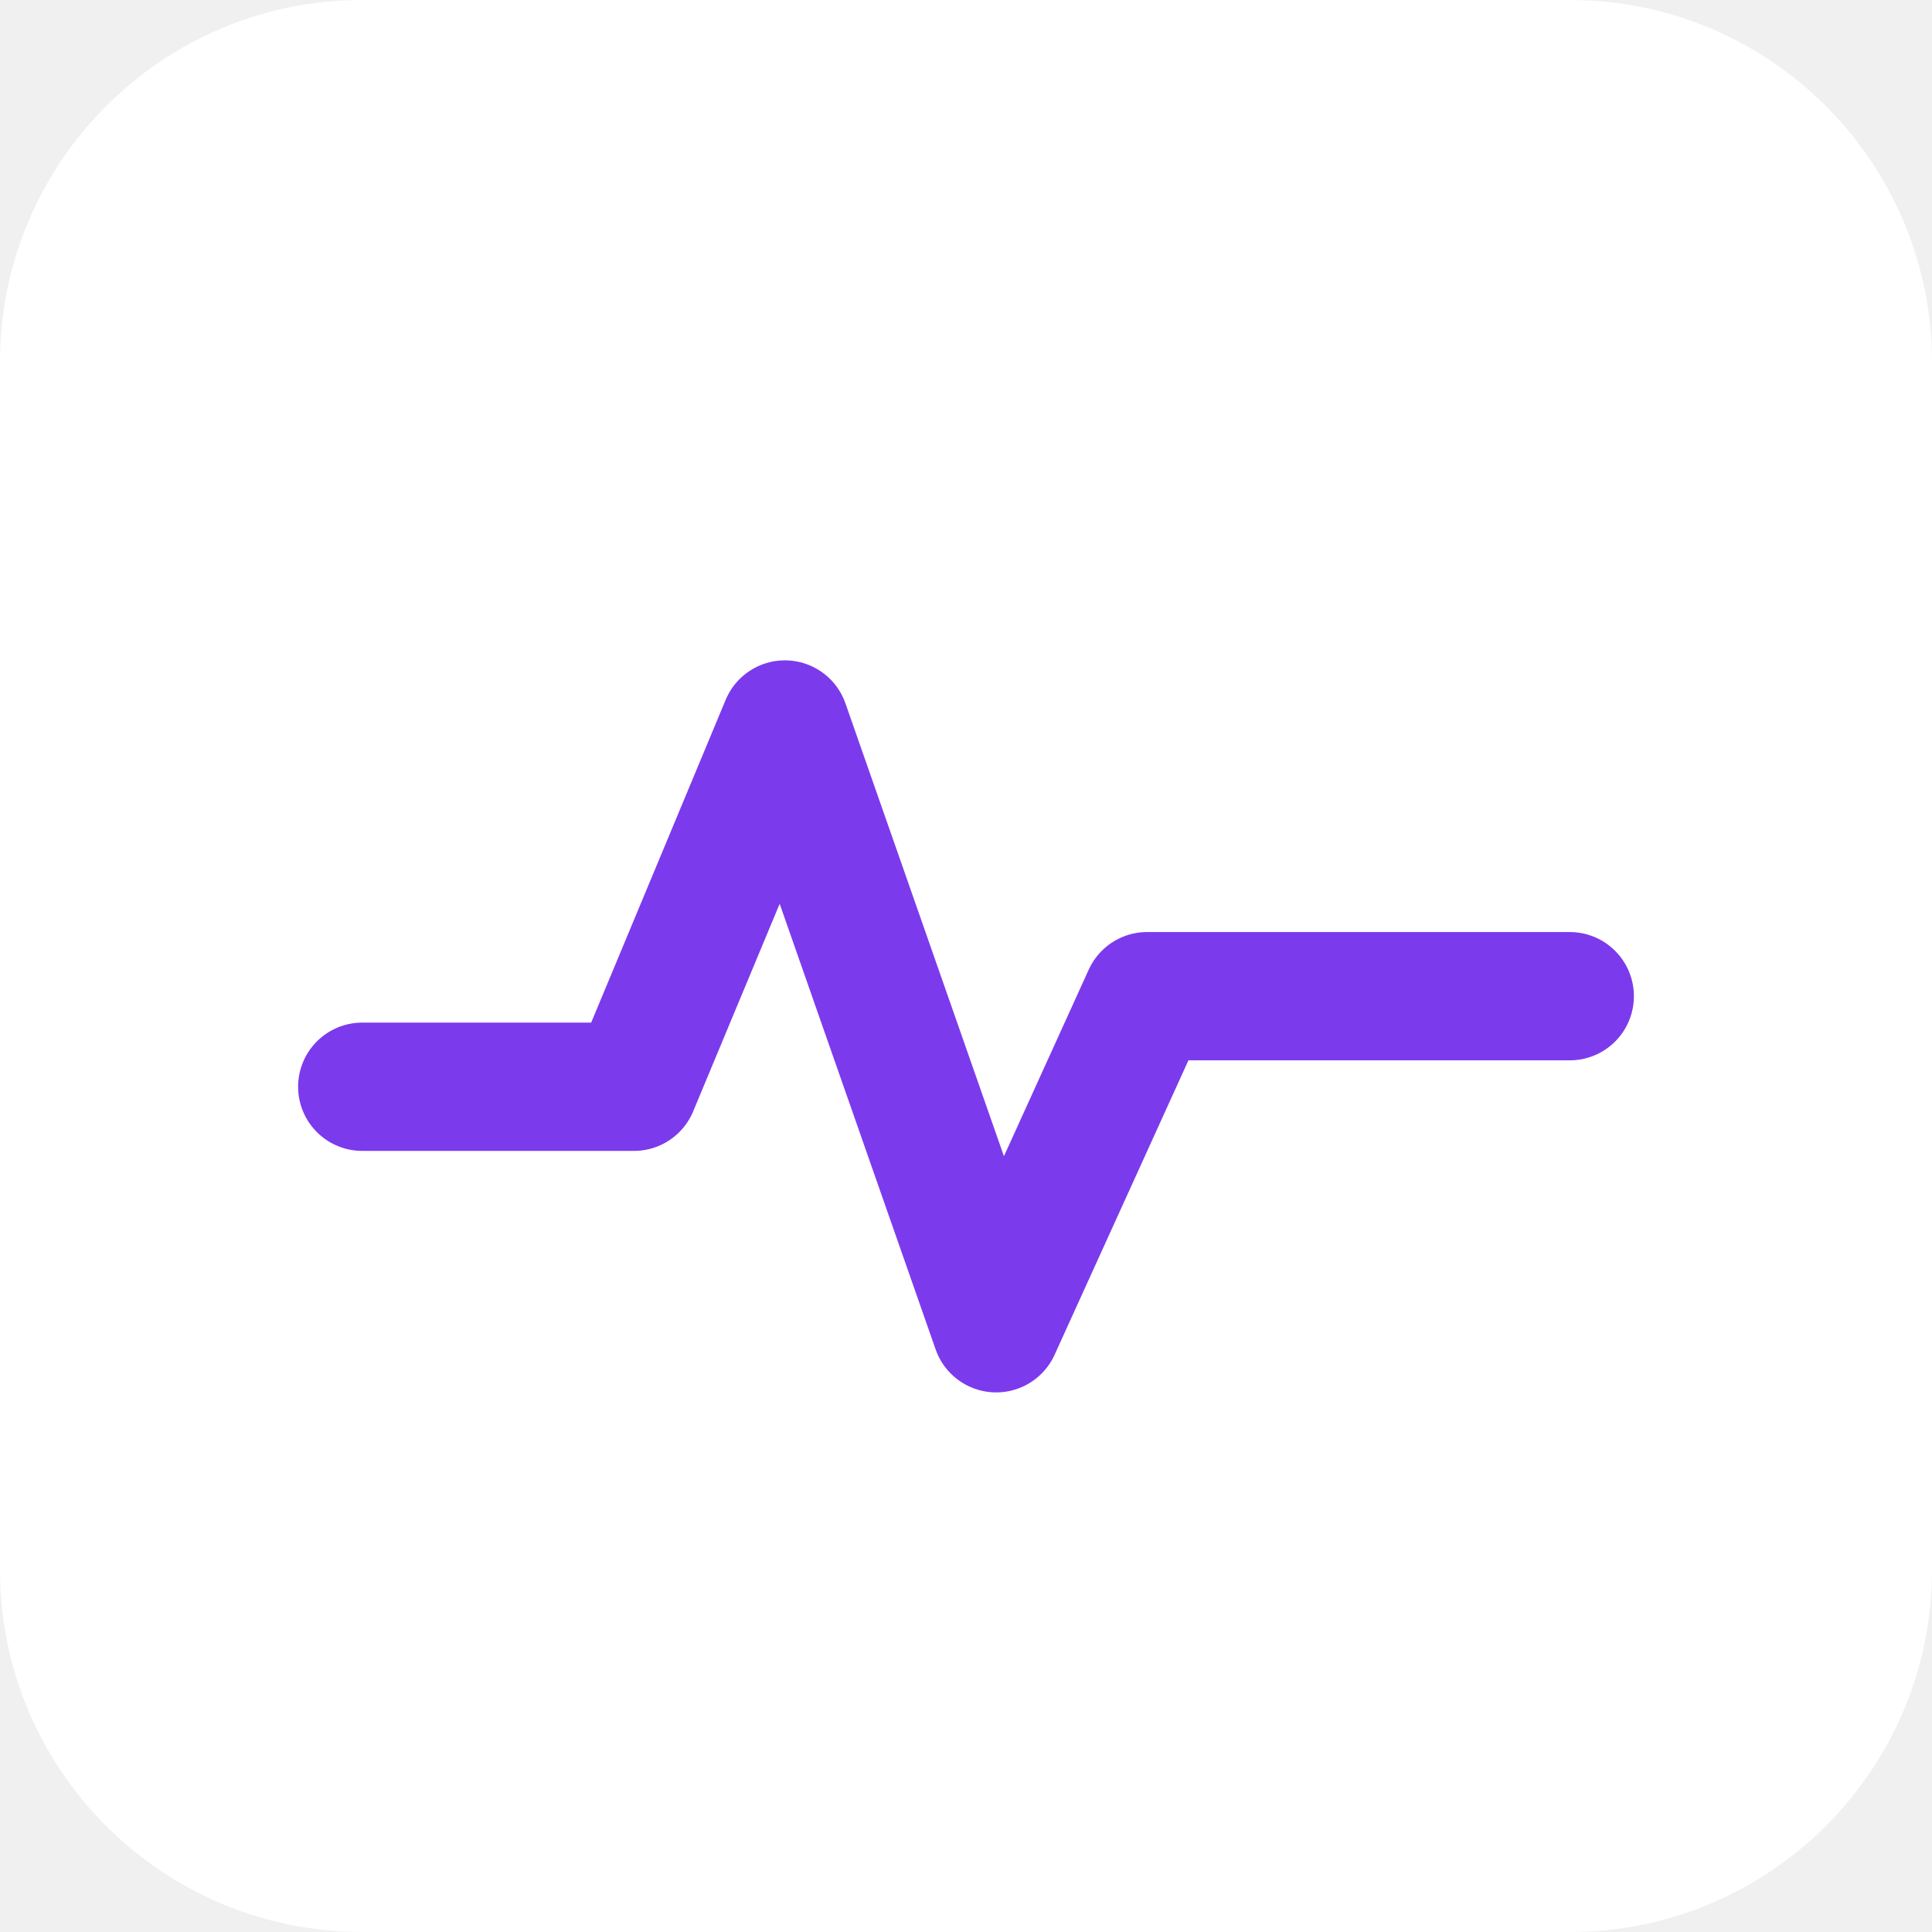
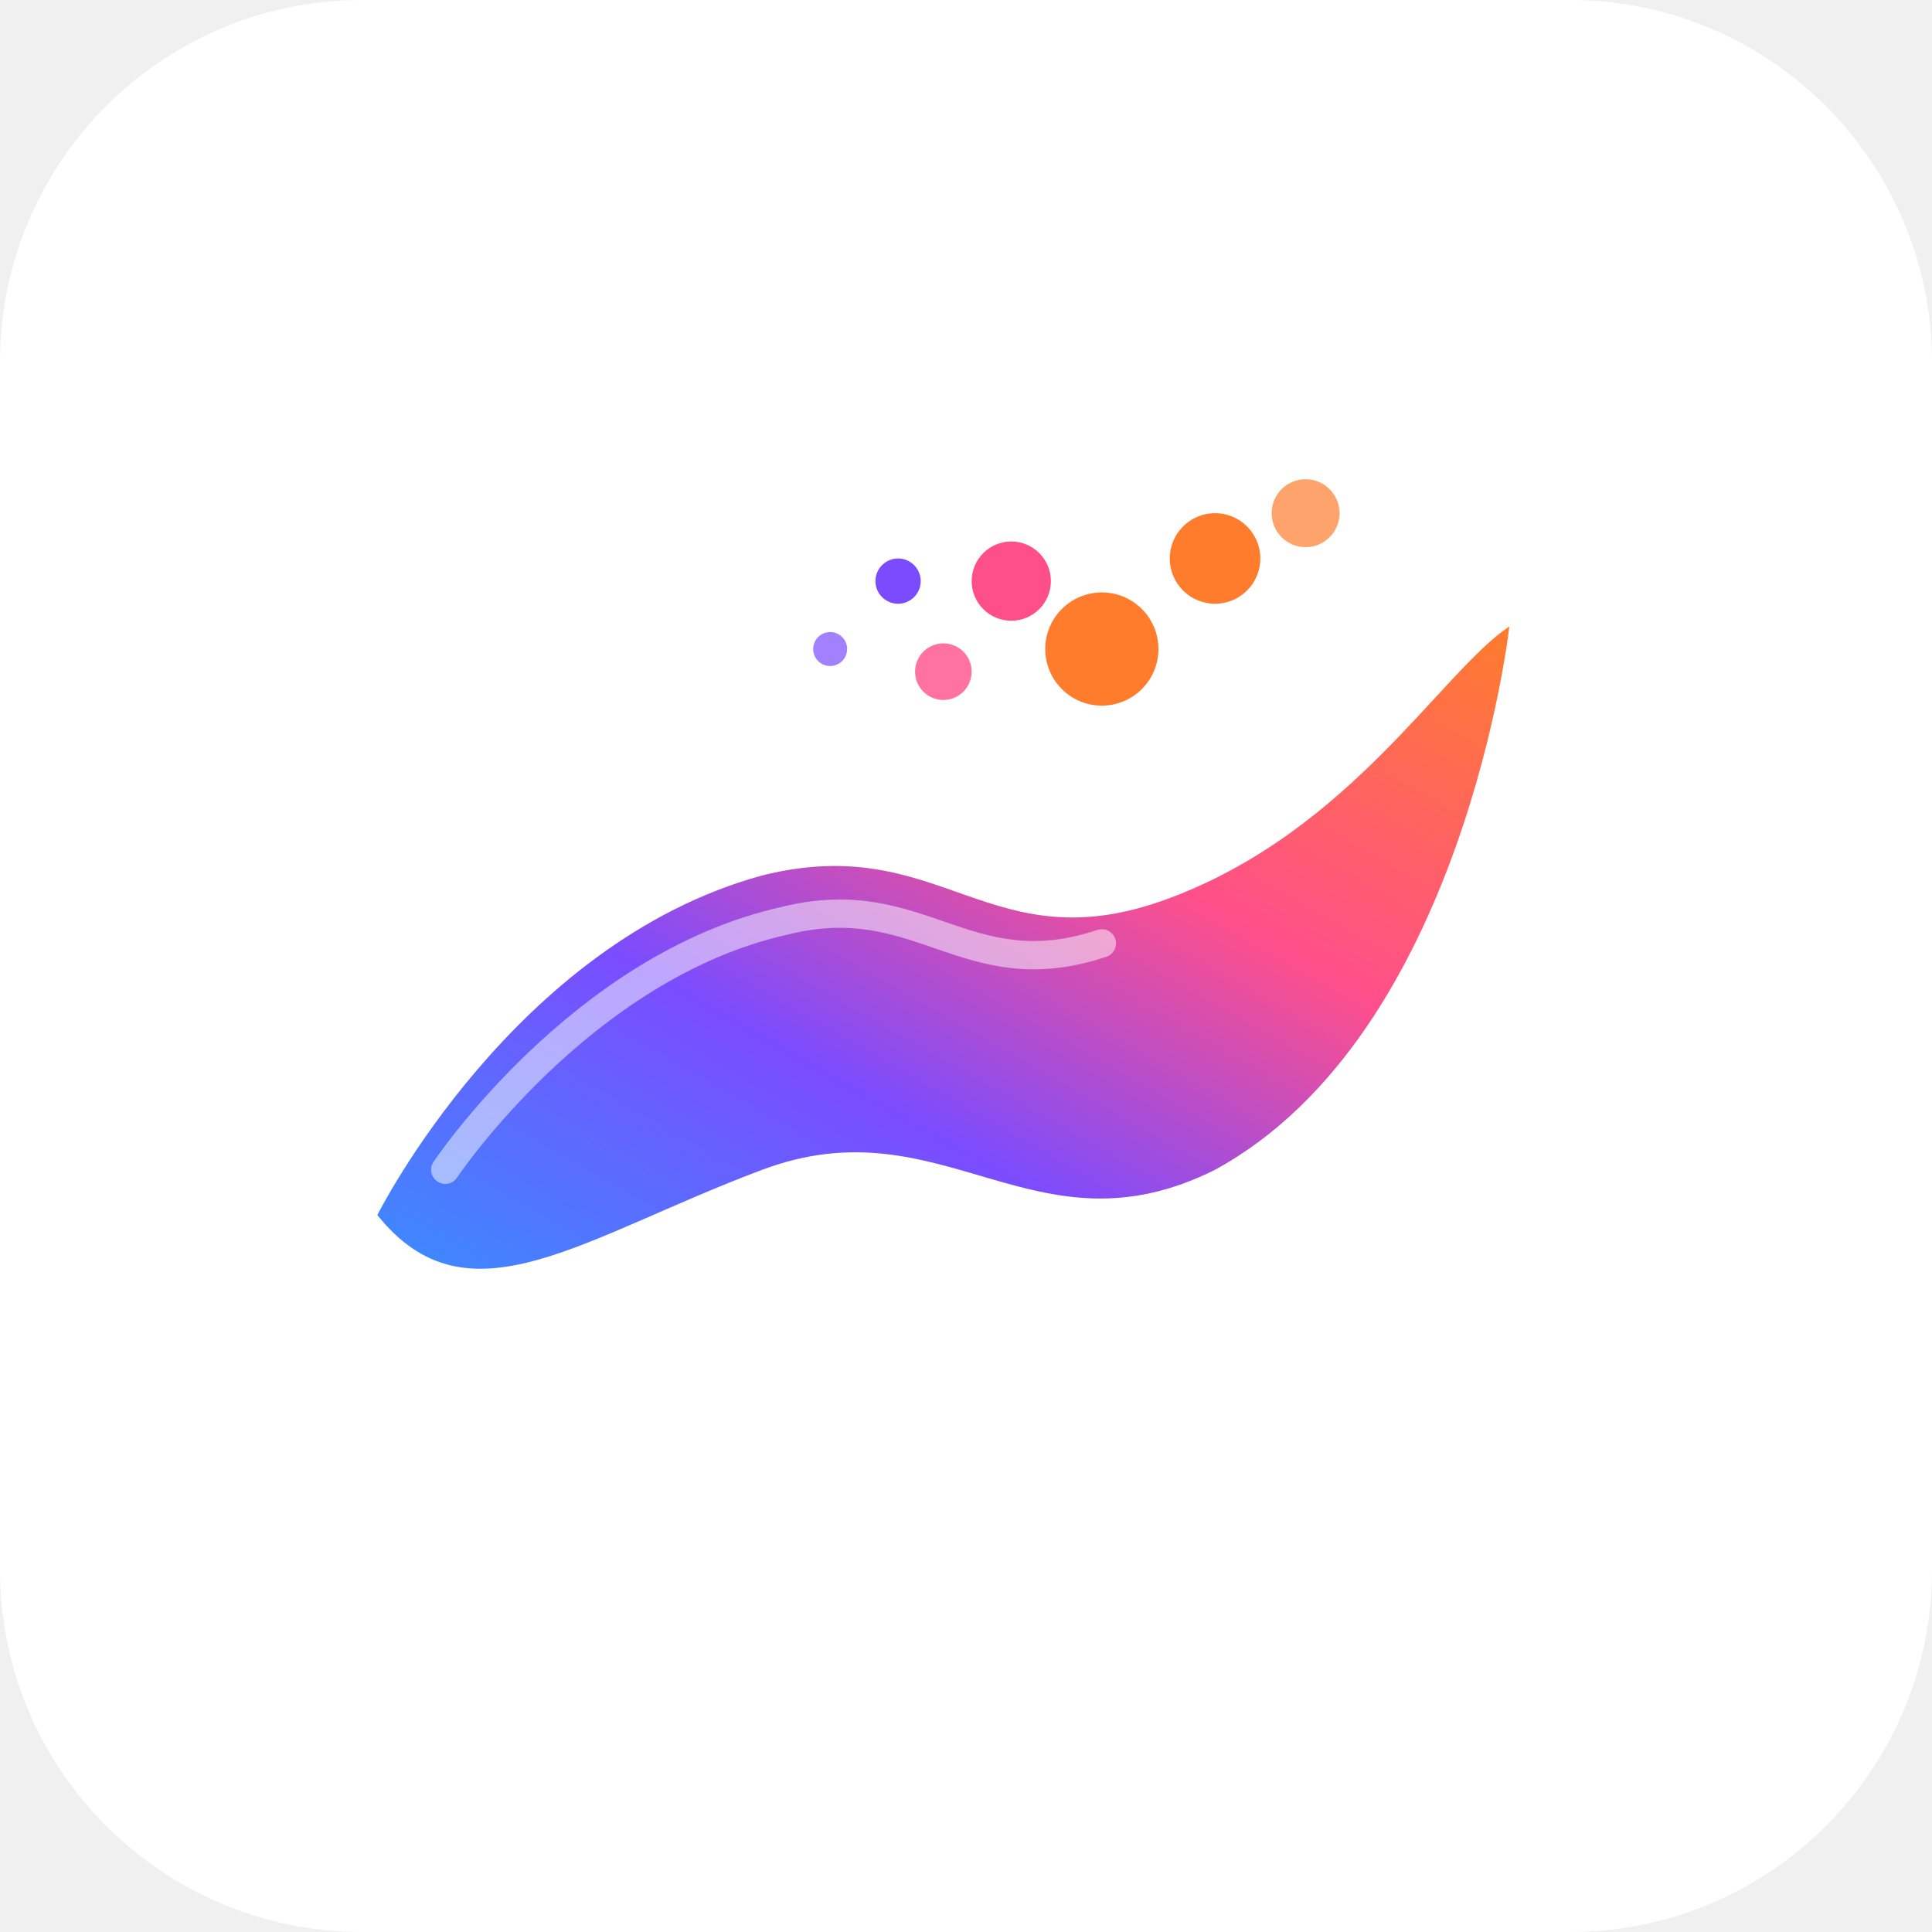
<svg xmlns="http://www.w3.org/2000/svg" viewBox="0 0 512 512" width="512" height="512">
+   <defs>
+     <linearGradient id="pulse-wave-icon" x1="0%" y1="100%" x2="100%" y2="0%">
+       <stop offset="0%" stop-color="#3B8BFF" />
+       <stop offset="35%" stop-color="#7B4CFF" />
+       <stop offset="65%" stop-color="#FF4F8B" />
+       <stop offset="100%" stop-color="#FF7C2D" />
+     </linearGradient>
+   </defs>
  <rect width="512" height="512" rx="96" fill="#ffffff" />
-   <path d="M96 288h72l40-96 56 160 40-88h112" fill="none" stroke="#7C3AED" stroke-width="34" stroke-linecap="round" stroke-linejoin="round" />
+   <g transform="translate(76 106) scale(3)">
+     <path d="M8 72 C8 72 20 48 42 42 C58 38 62 50 78 44 C94 38 102 24 108 20 C108 20 104 56 82 68 C66 76 58 62 42 68 C26 74 16 82 8 72Z" fill="url(#pulse-wave-icon)" />
+     <path d="M14 68 C14 68 26 50 44 46 C56 43 60 52 72 48" stroke="#ffffff" stroke-width="2.5" stroke-linecap="round" fill="none" opacity="0.5" />
+     <circle cx="72" cy="22" r="5" fill="#FF7C2D" />
+     <circle cx="82" cy="14" r="4" fill="#FF7C2D" />
+     <circle cx="64" cy="16" r="3.5" fill="#FF4F8B" />
+     <circle cx="58" cy="24" r="2.5" fill="#FF4F8B" opacity="0.8" />
+     <circle cx="54" cy="16" r="2" fill="#7B4CFF" />
+     <circle cx="48" cy="22" r="1.5" fill="#7B4CFF" opacity="0.7" />
+     <circle cx="90" cy="10" r="3" fill="#FF7C2D" opacity="0.7" />
+   </g>
</svg>
